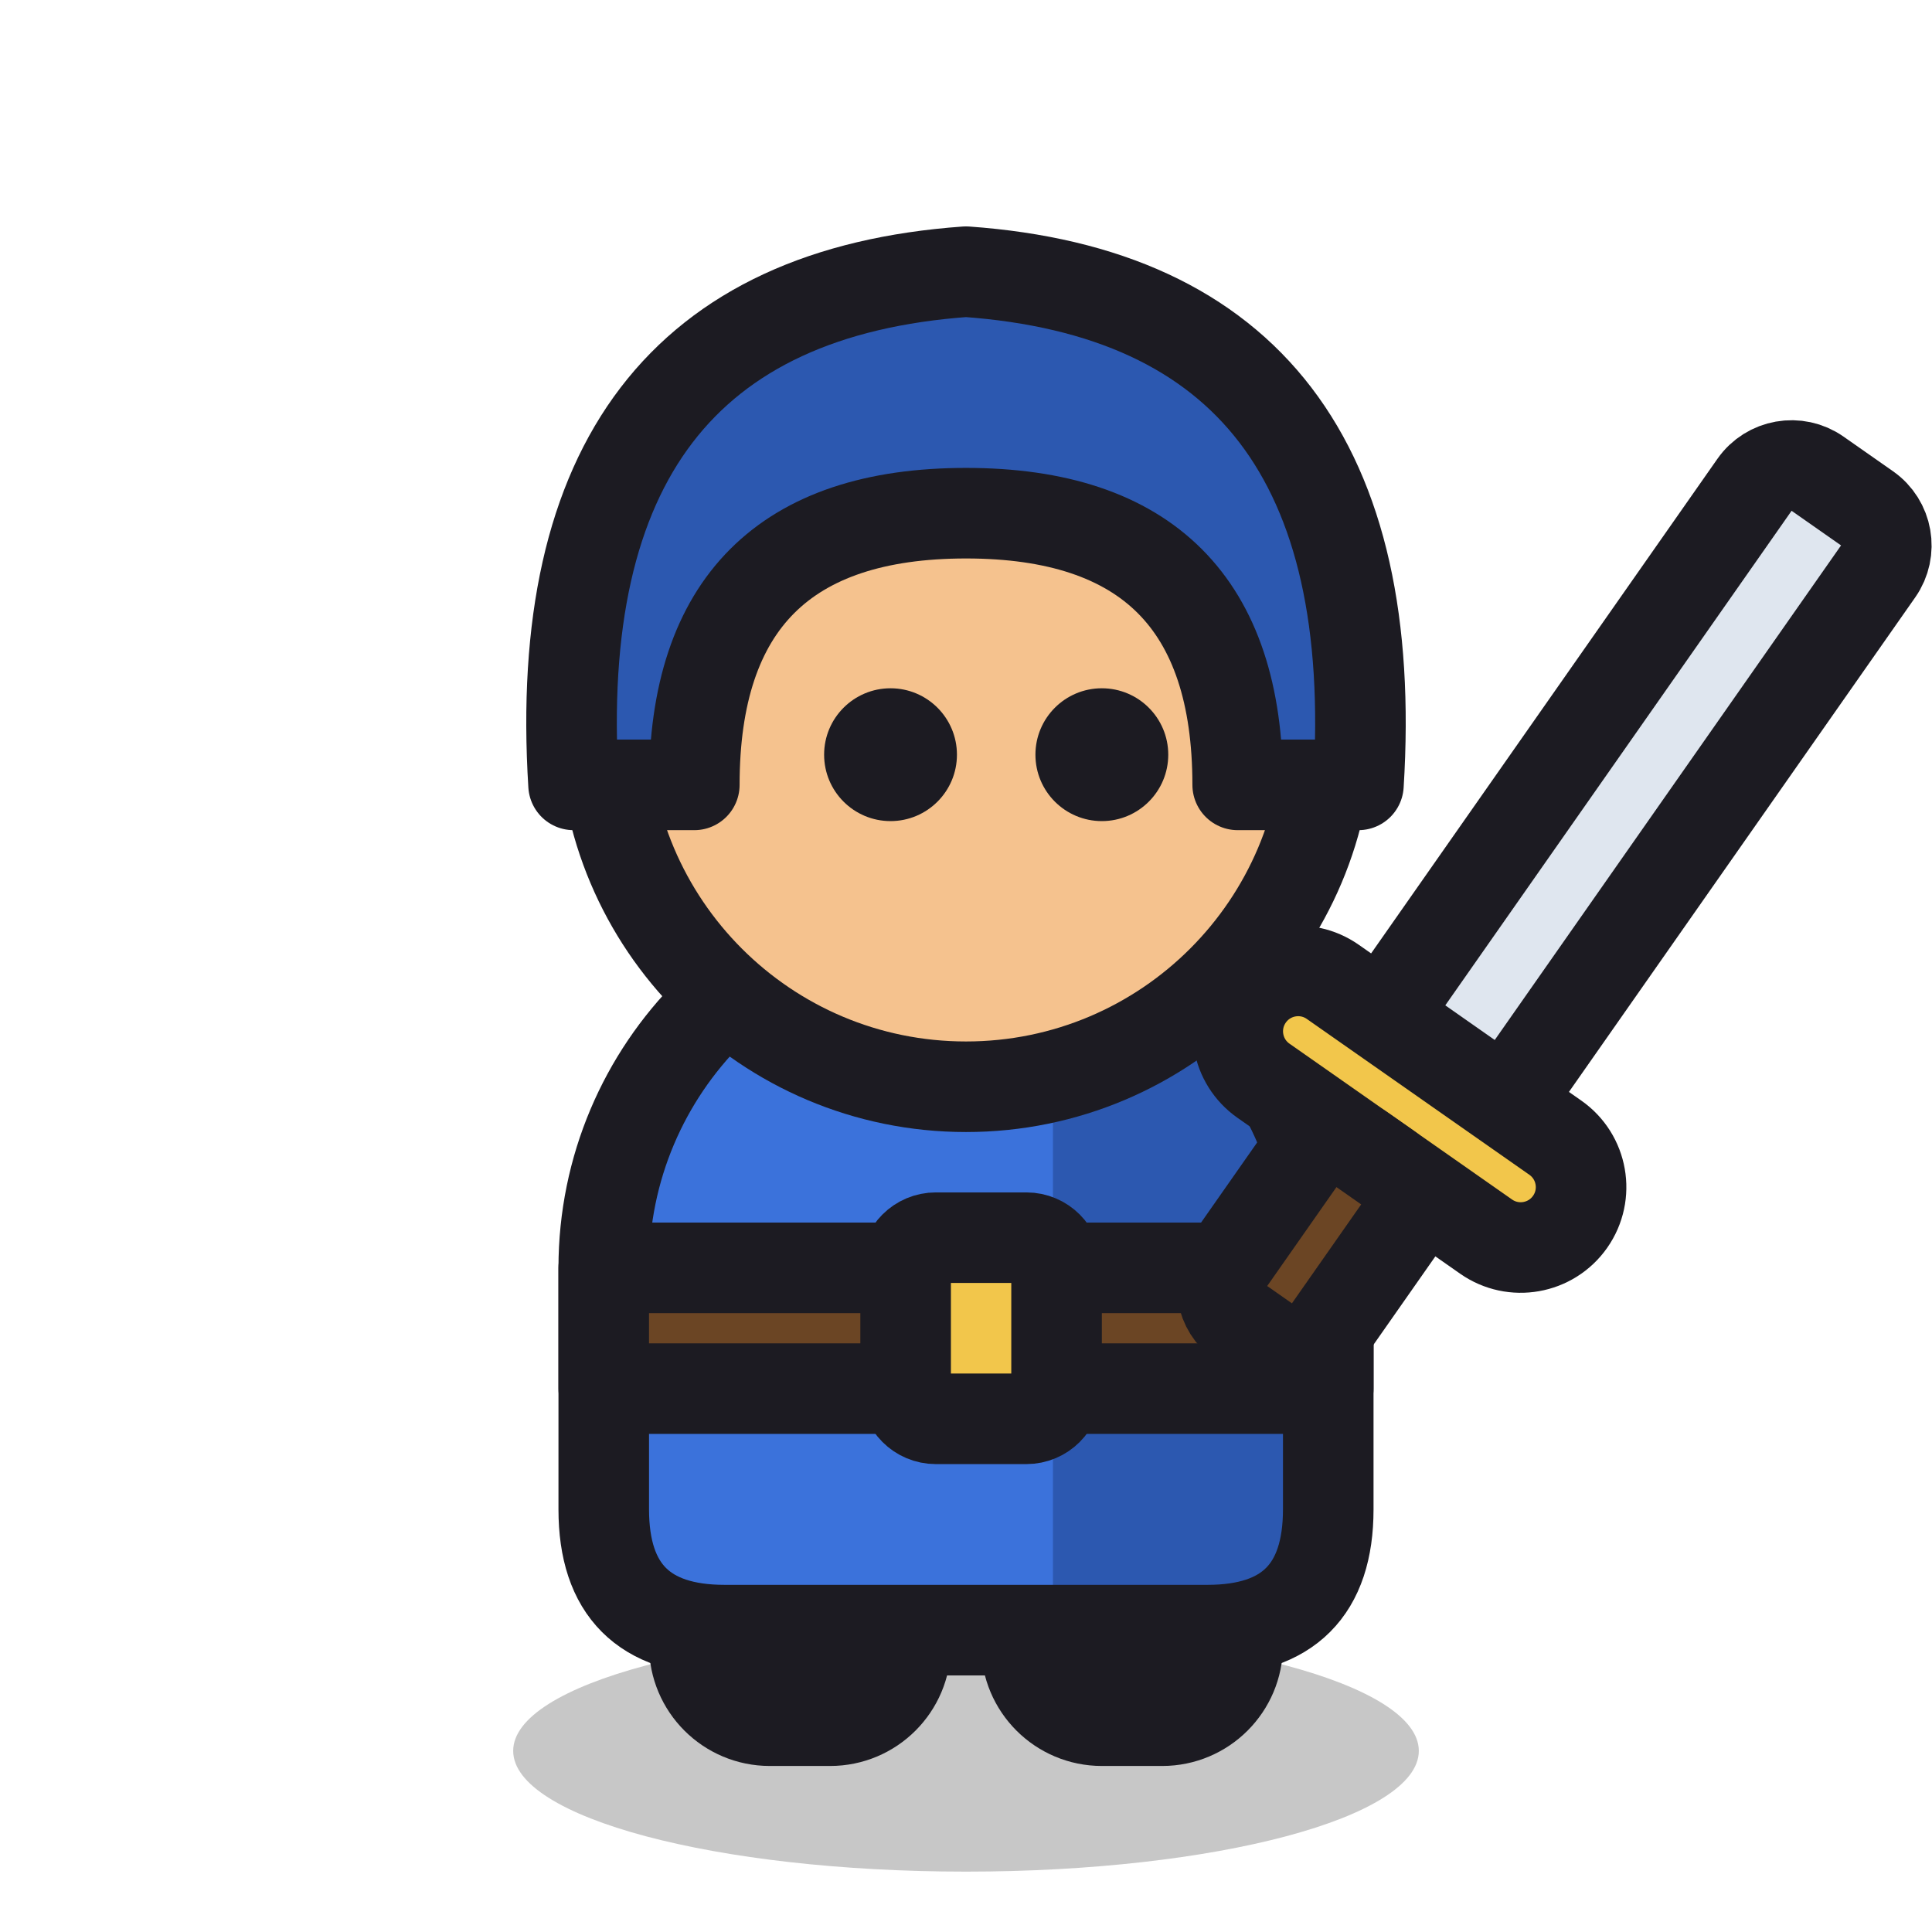
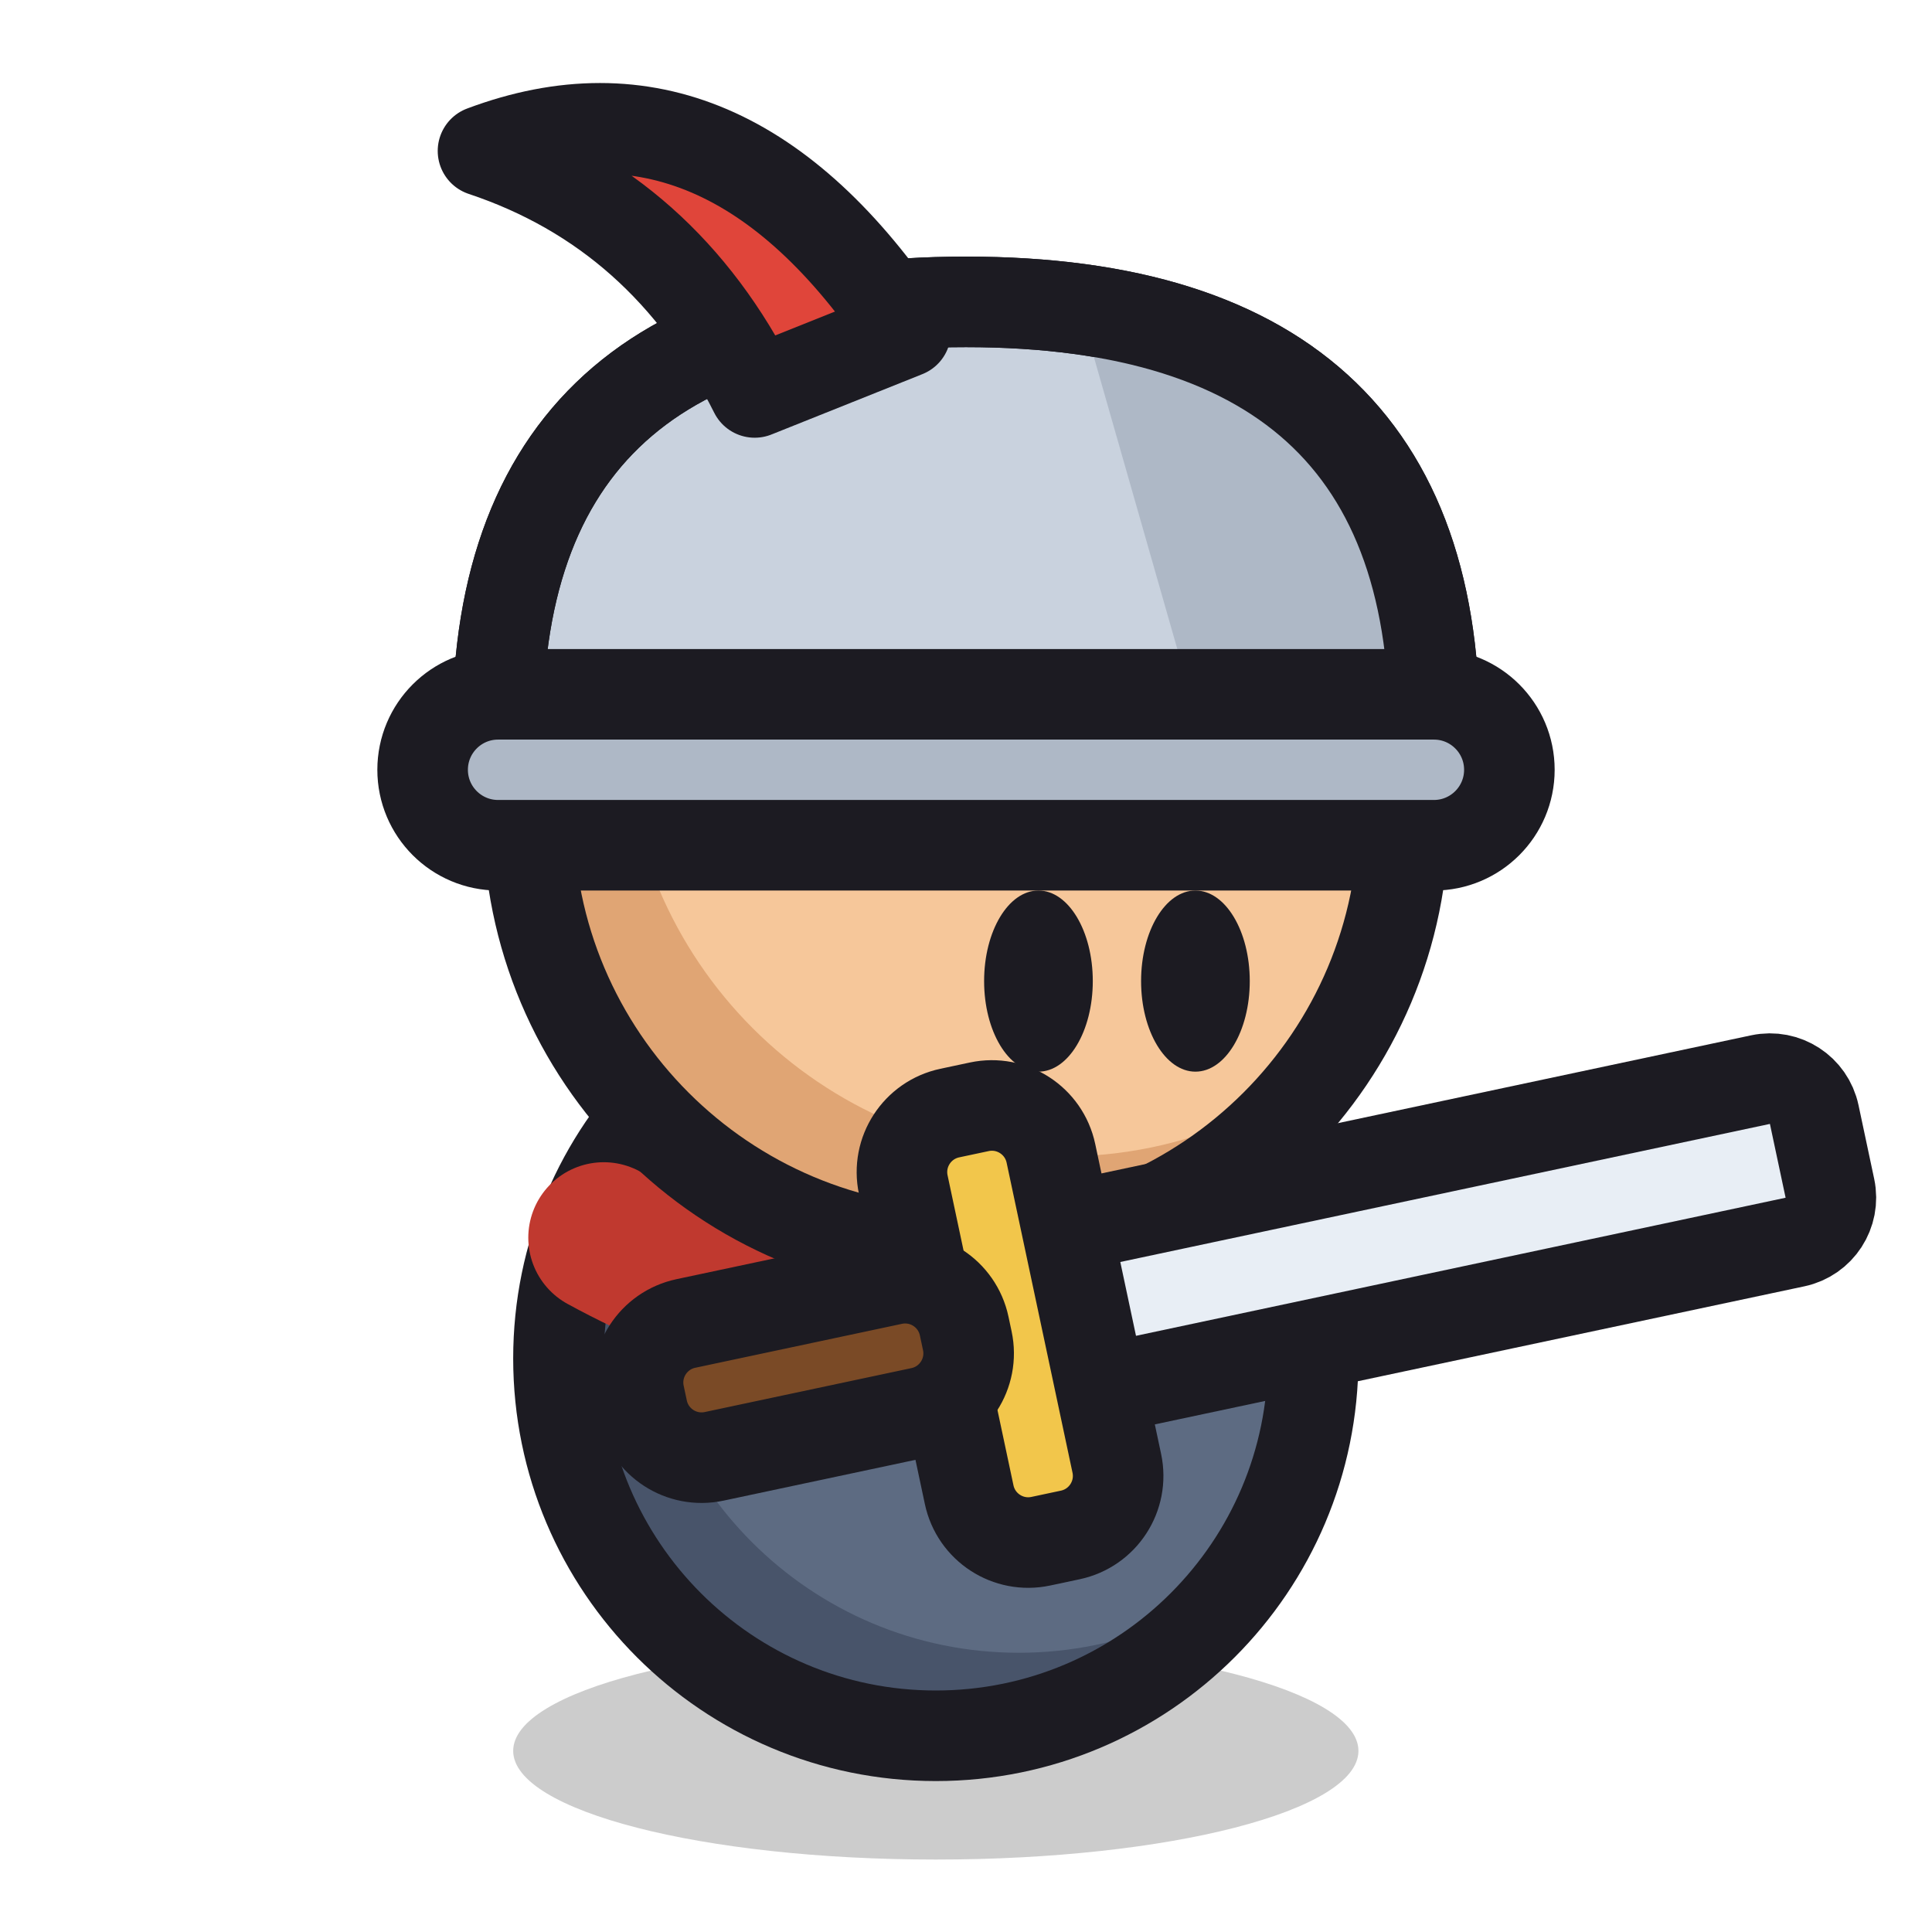
<svg xmlns="http://www.w3.org/2000/svg" width="64" height="64" viewBox="0 0 64 64">
-   <ellipse cx="32" cy="58" rx="15" ry="4" fill="#000" fill-opacity="0.22" />
-   <rect x="23" y="51" width="7" height="6" rx="2.5" fill="#4a3325" stroke="#1c1b22" stroke-width="3" stroke-linejoin="round" stroke-linecap="round" />
-   <rect x="34" y="51" width="7" height="6" rx="2.5" fill="#4a3325" stroke="#1c1b22" stroke-width="3" stroke-linejoin="round" stroke-linecap="round" />
-   <path d="M20 42.0 A12.0 12.0 0 0 1 44 42.0 L44 50 Q44 54 40 54 L24 54 Q20 54 20 50 Z" fill="#3b72db" />
-   <path d="M34.88 31 A12.0 12.0 0 0 1 44 42.0 L44 50 Q44 54 40 54 L34.88 54 Z" fill="#2c58b0" />
-   <path d="M20 42.0 A12.0 12.0 0 0 1 44 42.0 L44 50 Q44 54 40 54 L24 54 Q20 54 20 50 Z" fill="none" stroke="#1c1b22" stroke-width="3" stroke-linejoin="round" stroke-linecap="round" />
-   <rect x="20" y="42" width="24" height="4" fill="#6b4524" stroke="#1c1b22" stroke-width="3" stroke-linejoin="round" stroke-linecap="round" />
-   <rect x="30" y="41" width="5" height="6" rx="1" fill="#f2c64b" stroke="#1c1b22" stroke-width="3" stroke-linejoin="round" stroke-linecap="round" />
-   <circle cx="32" cy="24" r="12" fill="#f5c28e" stroke="#1c1b22" stroke-width="3" stroke-linejoin="round" stroke-linecap="round" />
-   <path d="M19 26 Q18 10 32 9 Q46 10 45 26 L41 26 Q41 17 32 17 Q23 17 23 26 Z" fill="#2c58b0" stroke="#1c1b22" stroke-width="3" stroke-linejoin="round" stroke-linecap="round" />
-   <circle cx="29.5" cy="25" r="2.2" fill="#1c1b22" />
-   <circle cx="36.5" cy="25" r="2.2" fill="#1c1b22" />
-   <g transform="rotate(35 48 34)">
-     <rect x="46" y="12" width="5" height="24" rx="1.5" fill="#dfe6ef" stroke="#1c1b22" stroke-width="3" stroke-linejoin="round" stroke-linecap="round" />
-     <rect x="42" y="35" width="13" height="4" rx="2" fill="#f2c64b" stroke="#1c1b22" stroke-width="3" stroke-linejoin="round" stroke-linecap="round" />
-     <rect x="46.5" y="39" width="4" height="7" rx="1.5" fill="#6b4524" stroke="#1c1b22" stroke-width="3" stroke-linejoin="round" stroke-linecap="round" />
+   <ellipse cx="31" cy="58" rx="14" ry="3.6" fill="#000" fill-opacity="0.2" />
+   <clipPath id="herob">
+     <circle cx="31" cy="45" r="12.5" />
+   </clipPath>
+   <circle cx="31" cy="45" r="12.5" fill="#48546a" />
+   <circle cx="33.75" cy="42.25" r="12.5" fill="#5d6b82" clip-path="url(#herob)" />
+   <circle cx="31" cy="45" r="12.5" fill="none" stroke="#1c1b22" stroke-width="3" stroke-linejoin="round" stroke-linecap="round" />
+   <path d="M20 41 Q31 47 42 41" fill="none" stroke="#c0392f" stroke-width="5" stroke-linecap="round" />
+   <clipPath id="heroh">
+     <circle cx="32" cy="27" r="14.5" />
+   </clipPath>
+   <circle cx="32" cy="27" r="14.5" fill="#e0a574" />
+   <circle cx="35.19" cy="23.81" r="14.5" fill="#f6c79a" clip-path="url(#heroh)" />
+   <circle cx="32" cy="27" r="14.5" fill="none" stroke="#1c1b22" stroke-width="3" stroke-linejoin="round" stroke-linecap="round" />
+   <ellipse cx="34.4" cy="32.5" rx="1.8" ry="3.0" fill="#1c1b22" />
+   <ellipse cx="39.6" cy="32.5" rx="1.8" ry="3.0" fill="#1c1b22" />
+   <path d="M16.5 25 Q16 10 32 10 Q48 10 47.5 25 Z" fill="#c9d2de" stroke="#1c1b22" stroke-width="3" stroke-linejoin="round" stroke-linecap="round" />
+   <path d="M36 11 Q47 13 47.5 25 L40 25 Z" fill="#aeb8c6" />
+   <path d="M16.5 25 Q16 10 32 10 Q48 10 47.5 25 Z" fill="none" stroke="#1c1b22" stroke-width="3" stroke-linejoin="round" stroke-linecap="round" />
+   <rect x="14" y="23" width="36" height="5" rx="2.5" fill="#aeb8c6" stroke="#1c1b22" stroke-width="3" stroke-linejoin="round" stroke-linecap="round" />
+   <path d="M30 11 Q24 2 16 5 Q22 7 25 13 Z" fill="#e0453a" stroke="#1c1b22" stroke-width="3" stroke-linejoin="round" stroke-linecap="round" />
+   <g transform="rotate(-12 34 44)">
+     <rect x="34" y="41" width="27" height="5.5" rx="1.5" fill="#e8eef5" stroke="#1c1b22" stroke-width="3" stroke-linejoin="round" stroke-linecap="round" />
+     <rect x="31" y="36.5" width="5" height="14.5" rx="2" fill="#f2c64b" stroke="#1c1b22" stroke-width="3" stroke-linejoin="round" stroke-linecap="round" />
+     <rect x="21" y="41.5" width="11" height="4.5" rx="2" fill="#7a4a26" stroke="#1c1b22" stroke-width="3" stroke-linejoin="round" stroke-linecap="round" />
  </g>
</svg>
